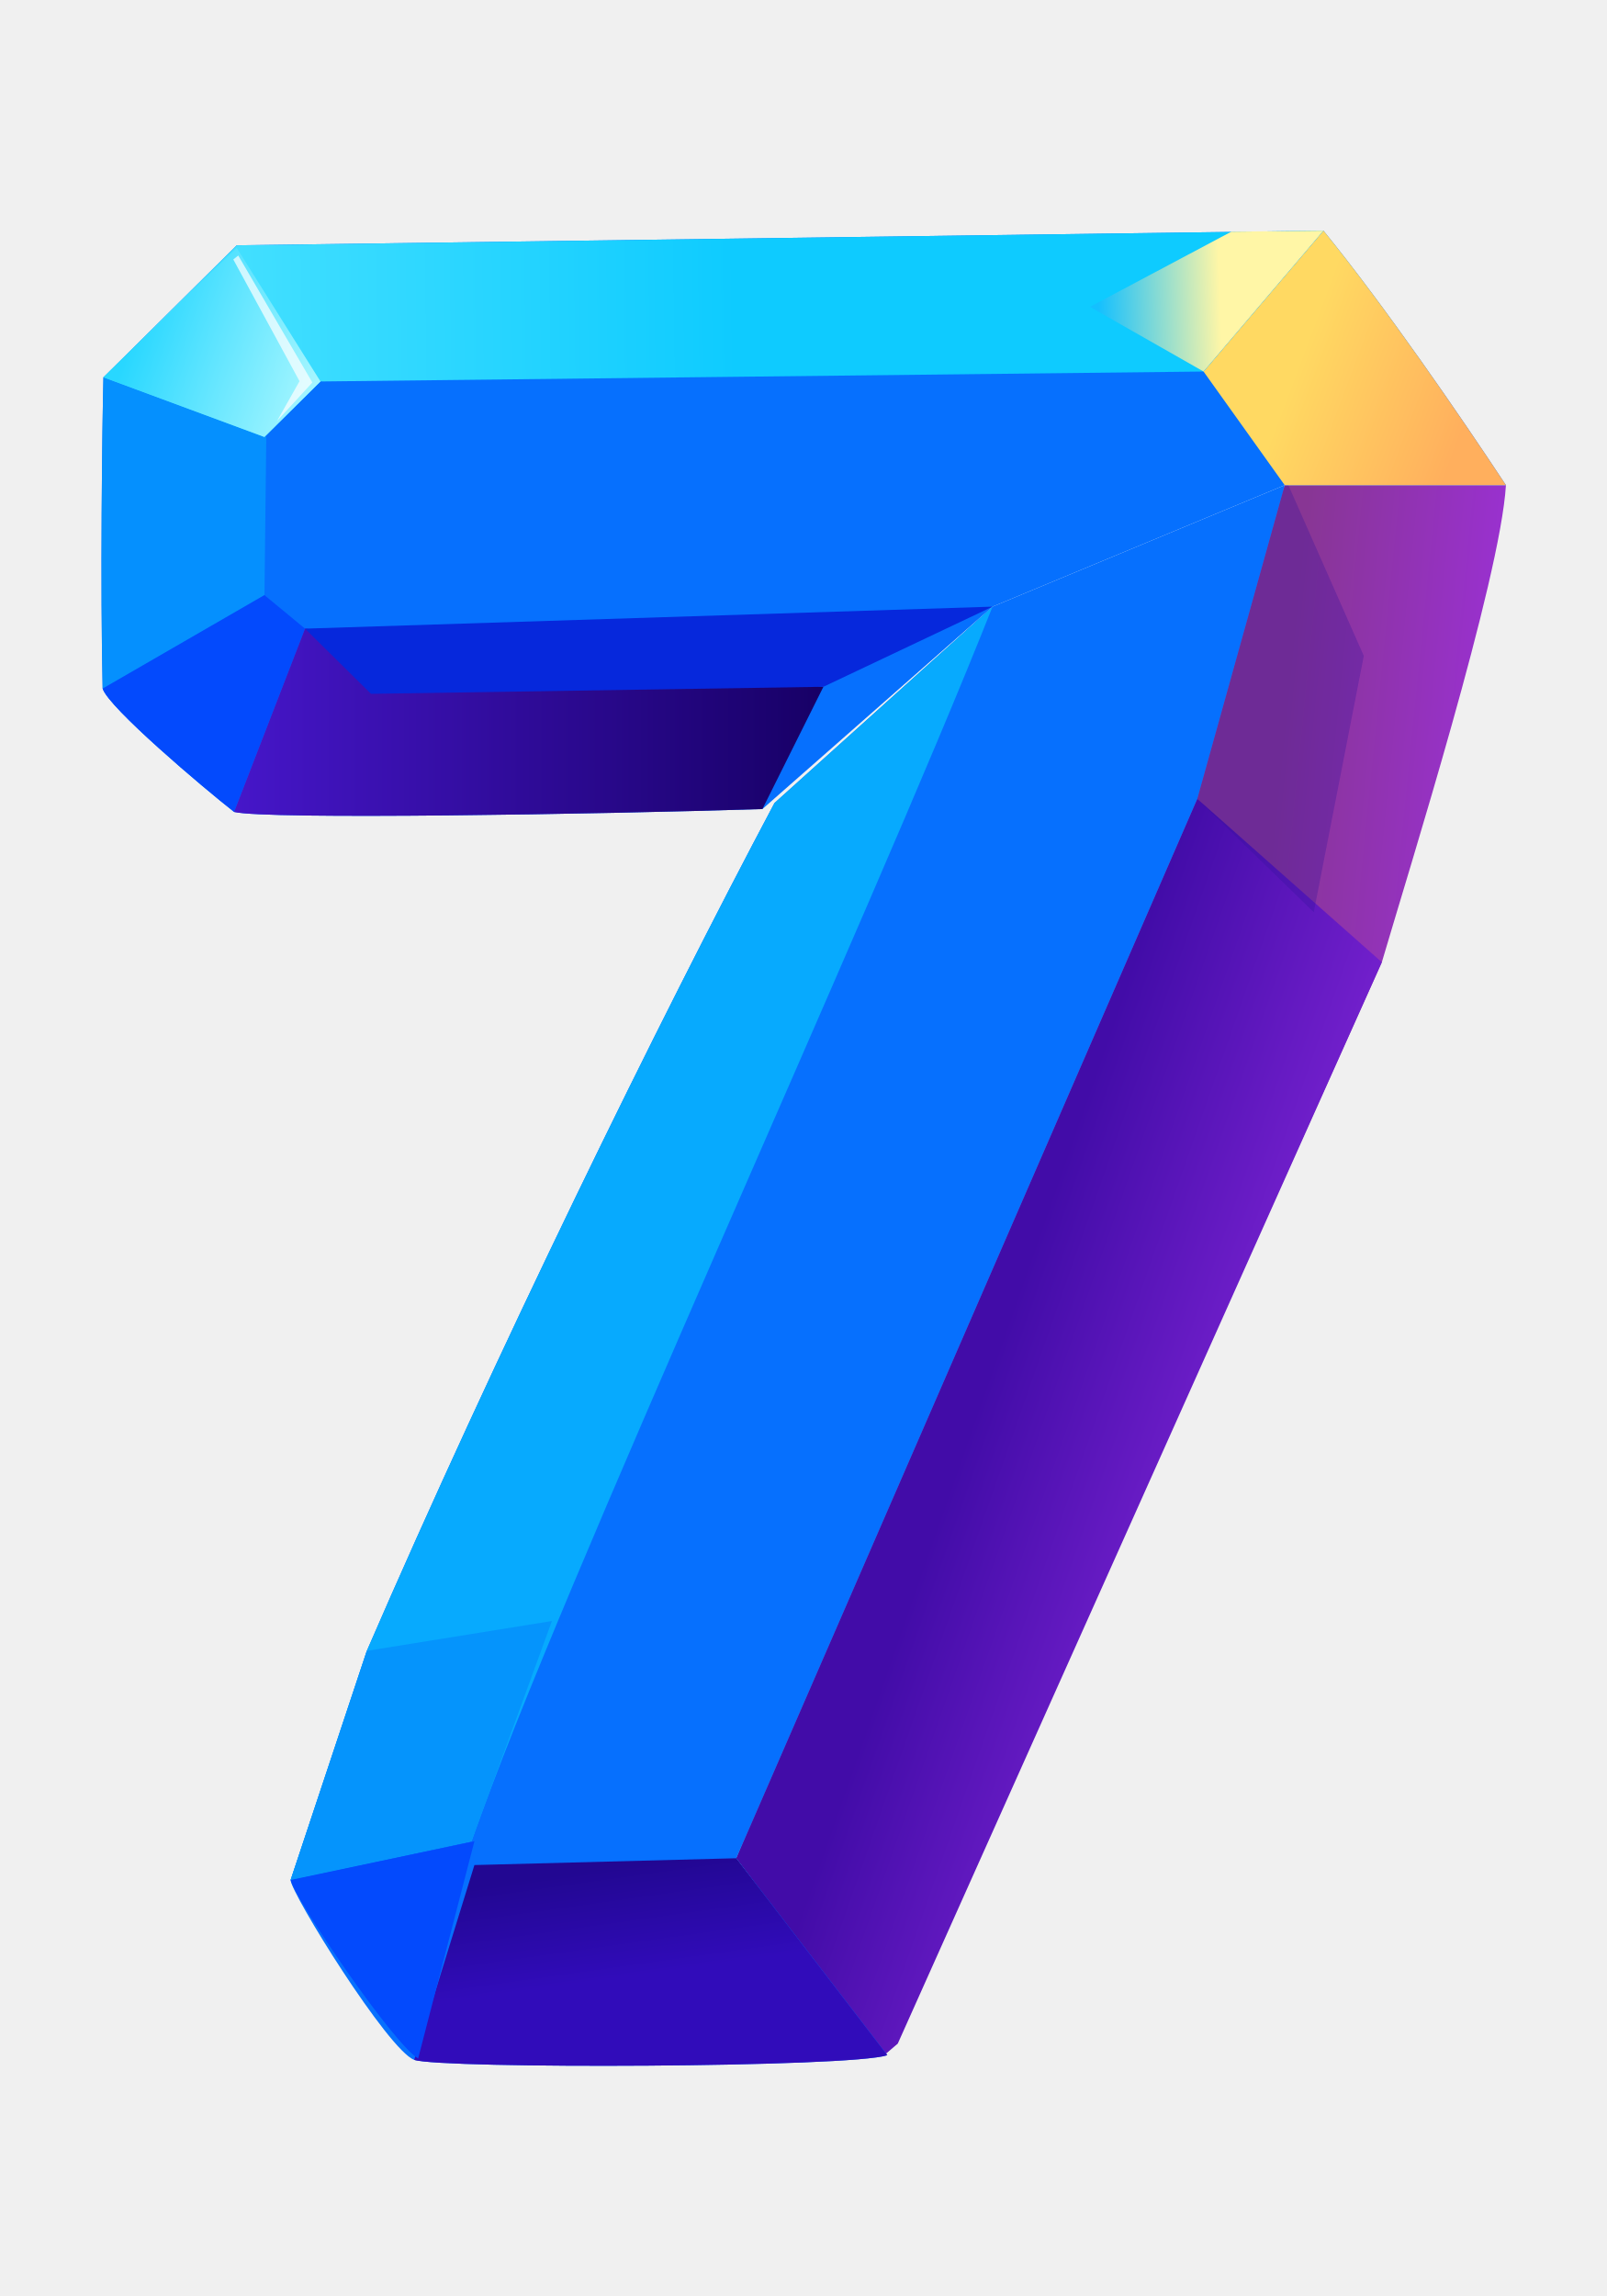
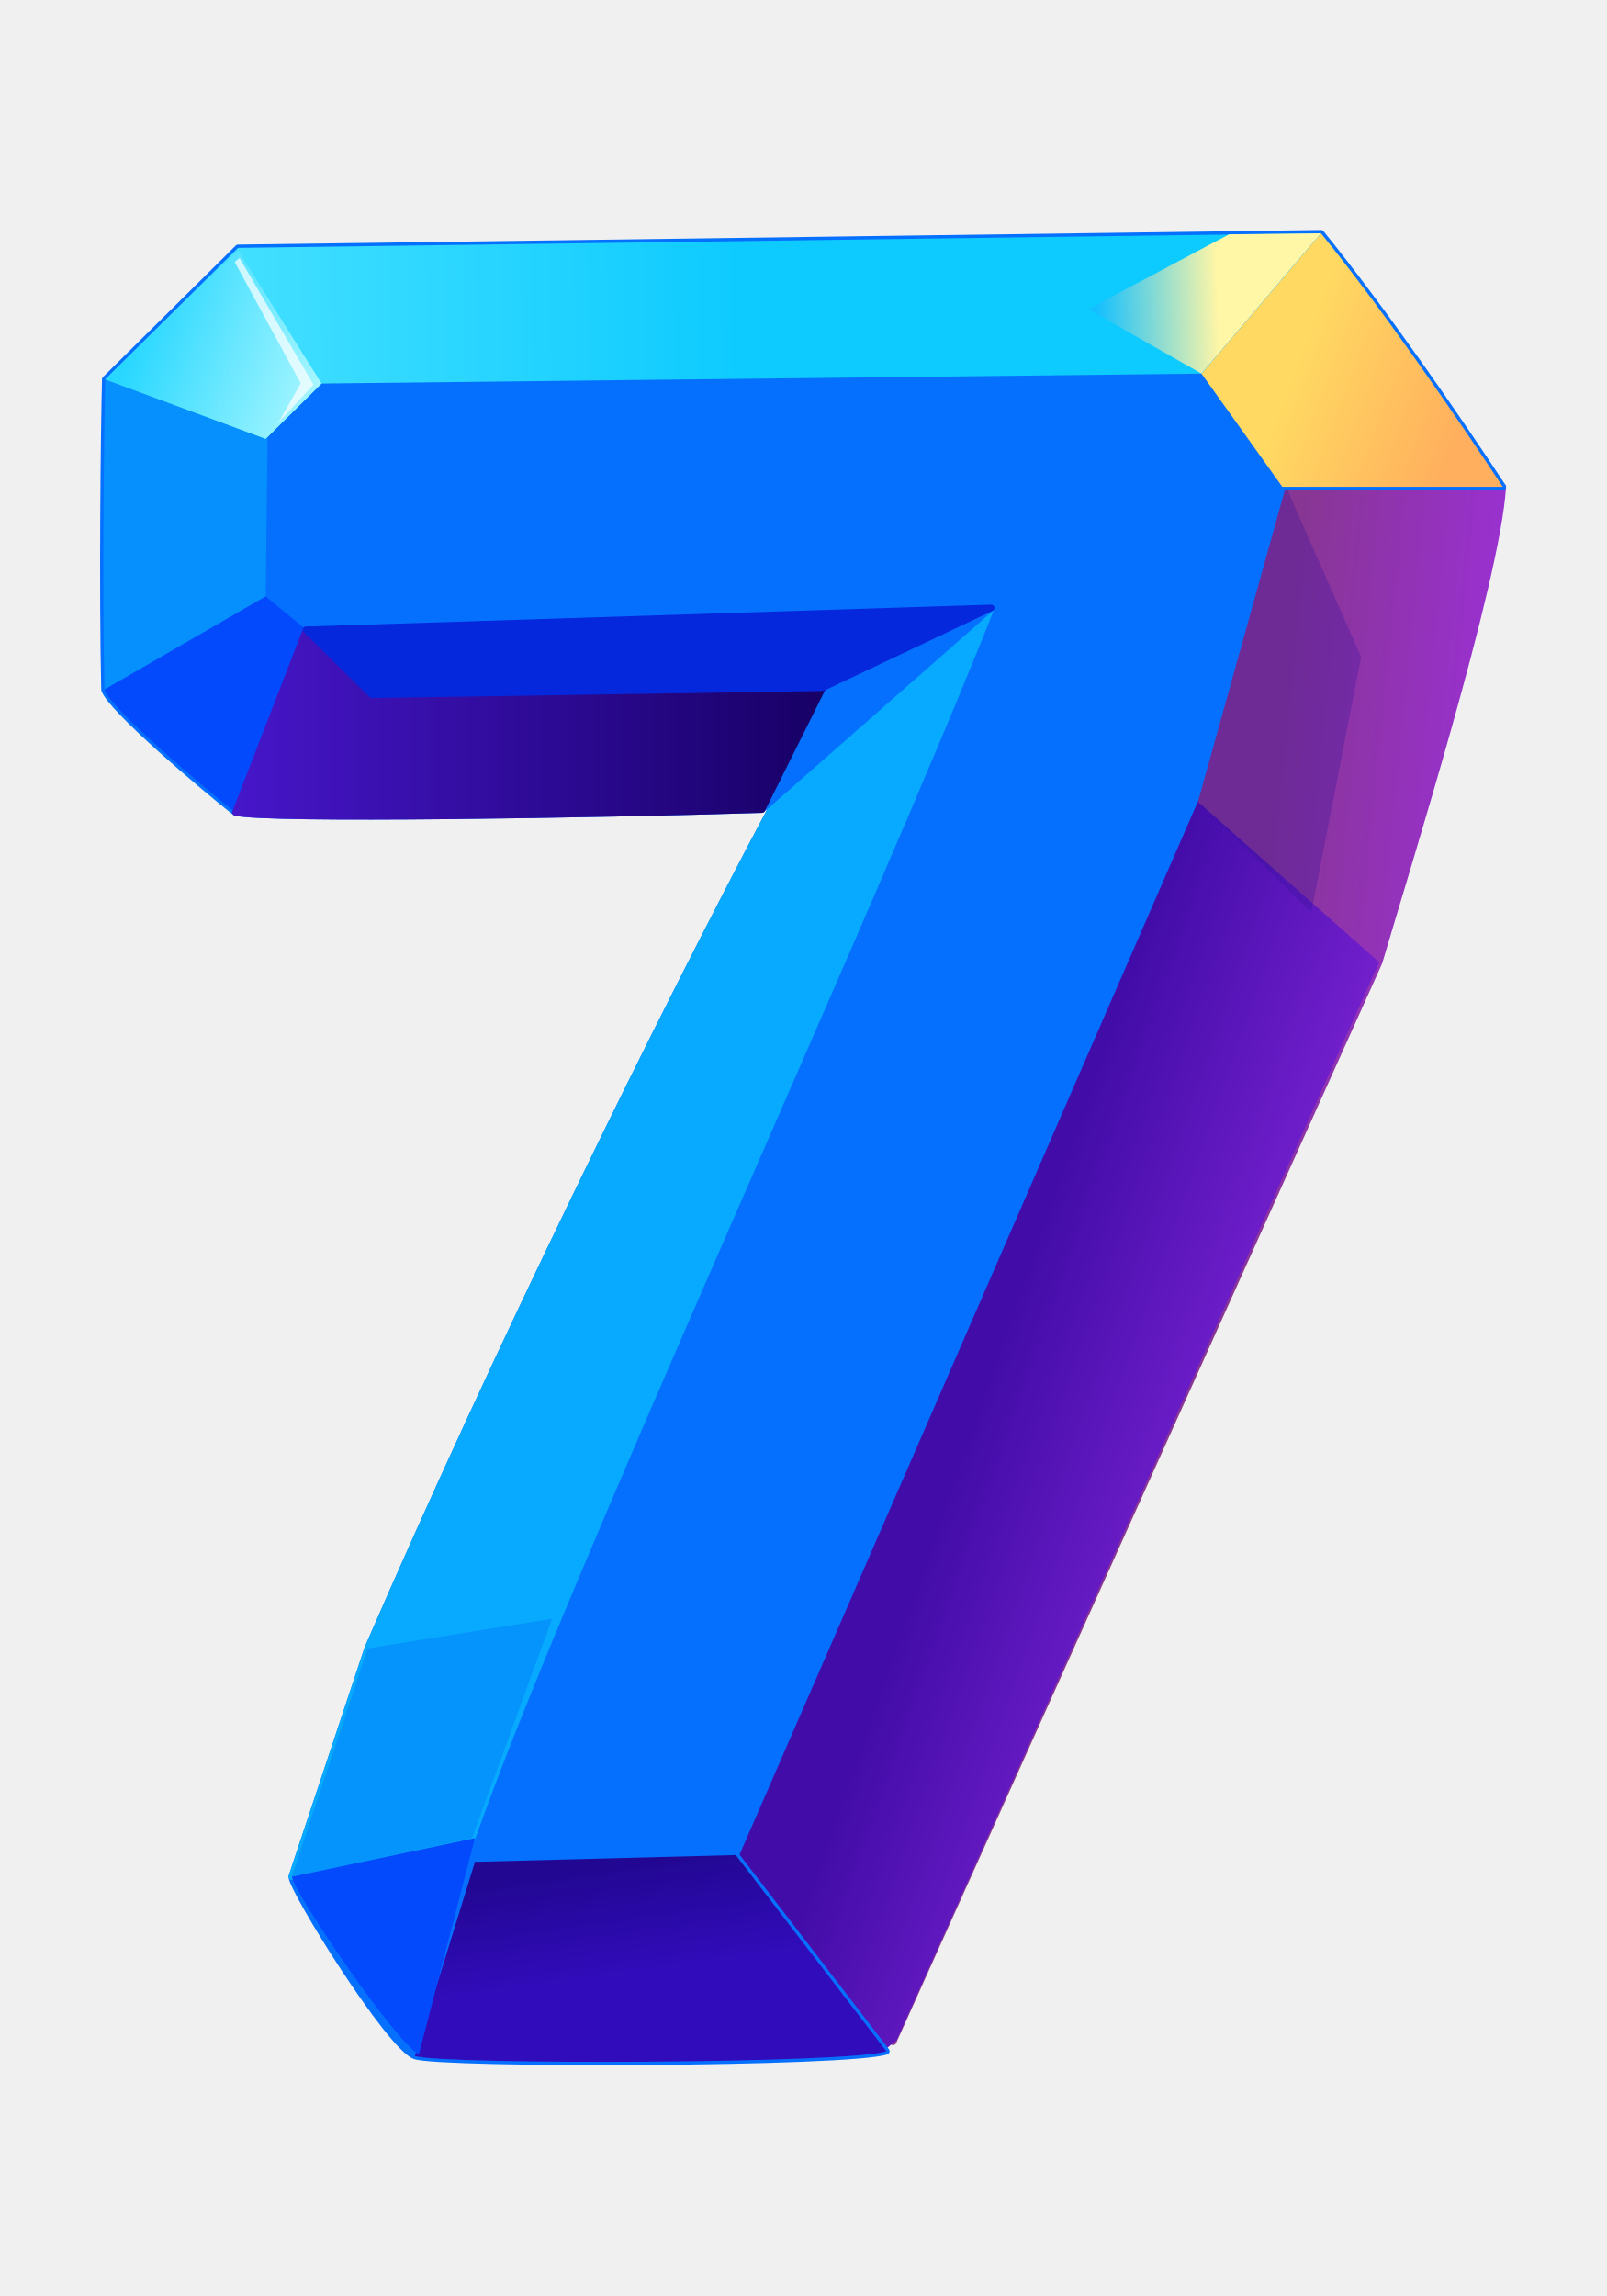
<svg xmlns="http://www.w3.org/2000/svg" width="56" height="80" fill="none" viewBox="0 0 56 80">
  <defs>
    <linearGradient id="d7g0" x1="58.59" x2="66.93" y1="26.53" y2="27.37" gradientUnits="userSpaceOnUse">
      <stop stop-color="#883694" offset="0" />
      <stop stop-color="#9B30D5" offset="1" />
    </linearGradient>
    <linearGradient id="d7g1" x1="47.05" x2="58.46" y1="52.97" y2="56.96" gradientUnits="userSpaceOnUse">
      <stop stop-color="#420CA8" offset="0" />
      <stop stop-color="#8226D8" offset="1" />
    </linearGradient>
    <linearGradient id="d7g2" x1="32.87" x2="33.93" y1="71.4" y2="78.95" gradientUnits="userSpaceOnUse">
      <stop stop-color="#220792" offset="0" />
      <stop stop-color="#310CBA" offset=".552" />
    </linearGradient>
    <linearGradient id="d7g3" x1="18.39" x2="40.8" y1="28.42" y2="28.42" gradientUnits="userSpaceOnUse">
      <stop stop-color="#4616C9" offset="0" />
      <stop stop-color="#170066" offset="1" />
    </linearGradient>
    <linearGradient id="d7g4" x1="59.16" x2="65.51" y1="13.55" y2="15.93" gradientUnits="userSpaceOnUse">
      <stop stop-color="#FFD962" offset="0" />
      <stop stop-color="#FFAF5D" offset="1" />
    </linearGradient>
    <linearGradient id="d7g5" x1="18.55" x2="59.95" y1="11.84" y2="11.25" gradientUnits="userSpaceOnUse">
      <stop stop-color="#42DFFF" offset="0" />
      <stop stop-color="#0ECBFF" offset=".458" />
    </linearGradient>
    <linearGradient id="d7g6" x1="14.66" x2="21.54" y1="12.34" y2="14.73" gradientUnits="userSpaceOnUse">
      <stop stop-color="#28D7FF" offset="0" />
      <stop stop-color="#A6F6FF" offset="1" />
    </linearGradient>
    <linearGradient id="d7g7" x1="51.36" x2="59.94" y1="11.63" y2="11.35" gradientUnits="userSpaceOnUse">
      <stop stop-color="#14C0FF" offset="0" />
      <stop stop-color="#FFF6A6" offset=".542" />
    </linearGradient>
  </defs>
-   <g transform="translate(-8.584 -0.074) scale(0.91233)">
-     <path d="m66.93 18.61c-0.22 3.61-3.72 14.74-4.74 18.22l-18.63 41.38-6.03-7.16 20.95-52.44h8.45z" fill="url(#d7g0)" />
+   <g transform="translate(-8.477 0.045) scale(0.90909)">
+     <path stroke="url(#d7g0)" stroke-width=".25" stroke-linejoin="round" d="m66.93 18.61c-0.22 3.61-3.72 14.74-4.74 18.22l-18.63 41.38-6.03-7.16 20.95-52.44h8.45z" fill="url(#d7g0)" />
    <path d="m62.19 36.83-18.49 41.3-0.54 0.46-5.63-7.54 17.61-40.46 7.05 6.24z" fill="url(#d7g1)" />
    <path d="m58.62 18.61 2.88 6.52-1.91 9.79-4.45-4.33 3.34-11.98h0.14z" fill="#31109C" opacity=".3" />
-     <path d="m43.3 78.57c-1.32 0.48-17.08 0.53-18.07 0.18-0.99-0.36-4.72-6.37-4.72-6.87l2.91-8.75c4.91-11.33 11.1-23.96 15.57-32.38l8.33-7.5 11.16-4.64-3.34 11.98-17.61 40.46 5.77 7.52z" fill="#0670FE" />
-     <path d="m47.32 23.25c-4.86 12.26-16.38 37.13-19.9 47.15l-6.91 1.48 2.91-8.75c4.91-11.33 11.1-23.96 15.57-32.38l8.33-7.5z" fill="#07AAFE" />
+     <path stroke="#0670FE" stroke-width=".25" stroke-linejoin="round" d="m43.3 78.57c-1.32 0.48-17.08 0.53-18.07 0.18-0.99-0.36-4.72-6.37-4.72-6.87l2.91-8.75c4.91-11.33 11.1-23.96 15.57-32.38l8.33-7.5 11.16-4.64-3.34 11.98-17.61 40.46 5.77 7.52z" fill="#0670FE" />
+     <path stroke="#07AAFE" stroke-width=".25" stroke-linejoin="round" d="m47.32 23.25c-4.86 12.26-16.38 37.13-19.9 47.15l-6.91 1.48 2.91-8.75c4.91-11.33 11.1-23.96 15.57-32.38l8.33-7.5z" fill="#07AAFE" />
    <path d="m30.49 61.99-3.07 8.41-6.91 1.48 2.91-8.75 7.07-1.14z" fill="#0594FC" />
    <path d="m37.53 71.05 5.77 7.52c-1.32 0.48-17.08 0.53-18.07 0.18l2.3-7.44 10-0.26z" fill="url(#d7g2)" />
    <path d="m27.53 70.4-2.15 8.3c-0.97-0.58-4.73-6.12-4.87-6.82l7.02-1.48z" fill="#034AFD" />
-     <path d="m38.53 30.98c-6.34 0.2-18.96 0.41-20.18 0.11-1.21-0.95-4.8-3.99-5.02-4.71-0.09-3.9-0.02-9.97 0.03-11.89l5.09-5.04 41.51-0.56c2.32 2.85 5.23 7.08 6.97 9.72h-8.45l-11.16 4.64-8.79 7.73z" fill="#0670FE" />
+     <path stroke="#0670FE" stroke-width=".25" stroke-linejoin="round" d="m38.53 30.98c-6.34 0.2-18.96 0.41-20.18 0.11-1.21-0.95-4.8-3.99-5.02-4.71-0.09-3.9-0.02-9.97 0.03-11.89l5.09-5.04 41.51-0.56c2.32 2.85 5.23 7.08 6.97 9.72h-8.45l-11.16 4.64-8.79 7.73z" fill="#0670FE" />
    <path d="m19.58 16.77-0.07 6.04-6.18 3.57c-0.09-3.9-0.02-9.97 0.03-11.89l6.22 2.28z" fill="#0590FE" />
    <path d="m19.51 22.81 1.55 1.28-2.71 7c-1.21-0.95-4.8-3.99-5.02-4.71l6.18-3.57z" fill="#034AFD" />
-     <path d="m21.06 24.09 19.8 2.22-2.33 4.67c-6.34 0.2-18.96 0.41-20.18 0.11l2.71-7z" fill="url(#d7g3)" />
-     <path d="m21.06 24.09 26.26-0.84-6.46 3.06-17.28 0.27-2.52-2.49z" fill="#0628DC" />
+     <path stroke="url(#d7g3)" stroke-width=".25" stroke-linejoin="round" d="m21.06 24.09 19.8 2.22-2.33 4.67c-6.34 0.2-18.96 0.41-20.18 0.11l2.71-7z" fill="url(#d7g3)" />
+     <path stroke="#0628DC" stroke-width=".25" stroke-linejoin="round" d="m21.06 24.09 26.26-0.84-6.46 3.06-17.28 0.27-2.52-2.49z" fill="#0628DC" />
    <path d="m59.96 8.89c2.32 2.85 5.23 7.08 6.97 9.72h-8.45l-3.1-4.34 4.58-5.38z" fill="url(#d7g4)" />
    <path d="m18.45 9.45 41.51-0.56-4.58 5.38-33.73 0.38-2.14 2.12-6.15-2.28 5.09-5.04z" fill="url(#d7g5)" />
    <path d="m18.45 9.55 3.2 5.1-2.14 2.12-6.15-2.28 5.09-4.94z" fill="url(#d7g6)" />
    <path d="m56.44 8.93 3.52-0.04-4.58 5.38-4.34-2.47 5.4-2.87z" fill="url(#d7g7)" />
    <path d="m18.51 9.84 2.83 4.85-1.35 1.47 0.86-1.52-2.53-4.65 0.19-0.15z" fill="#fff" opacity=".7" />
  </g>
</svg>
